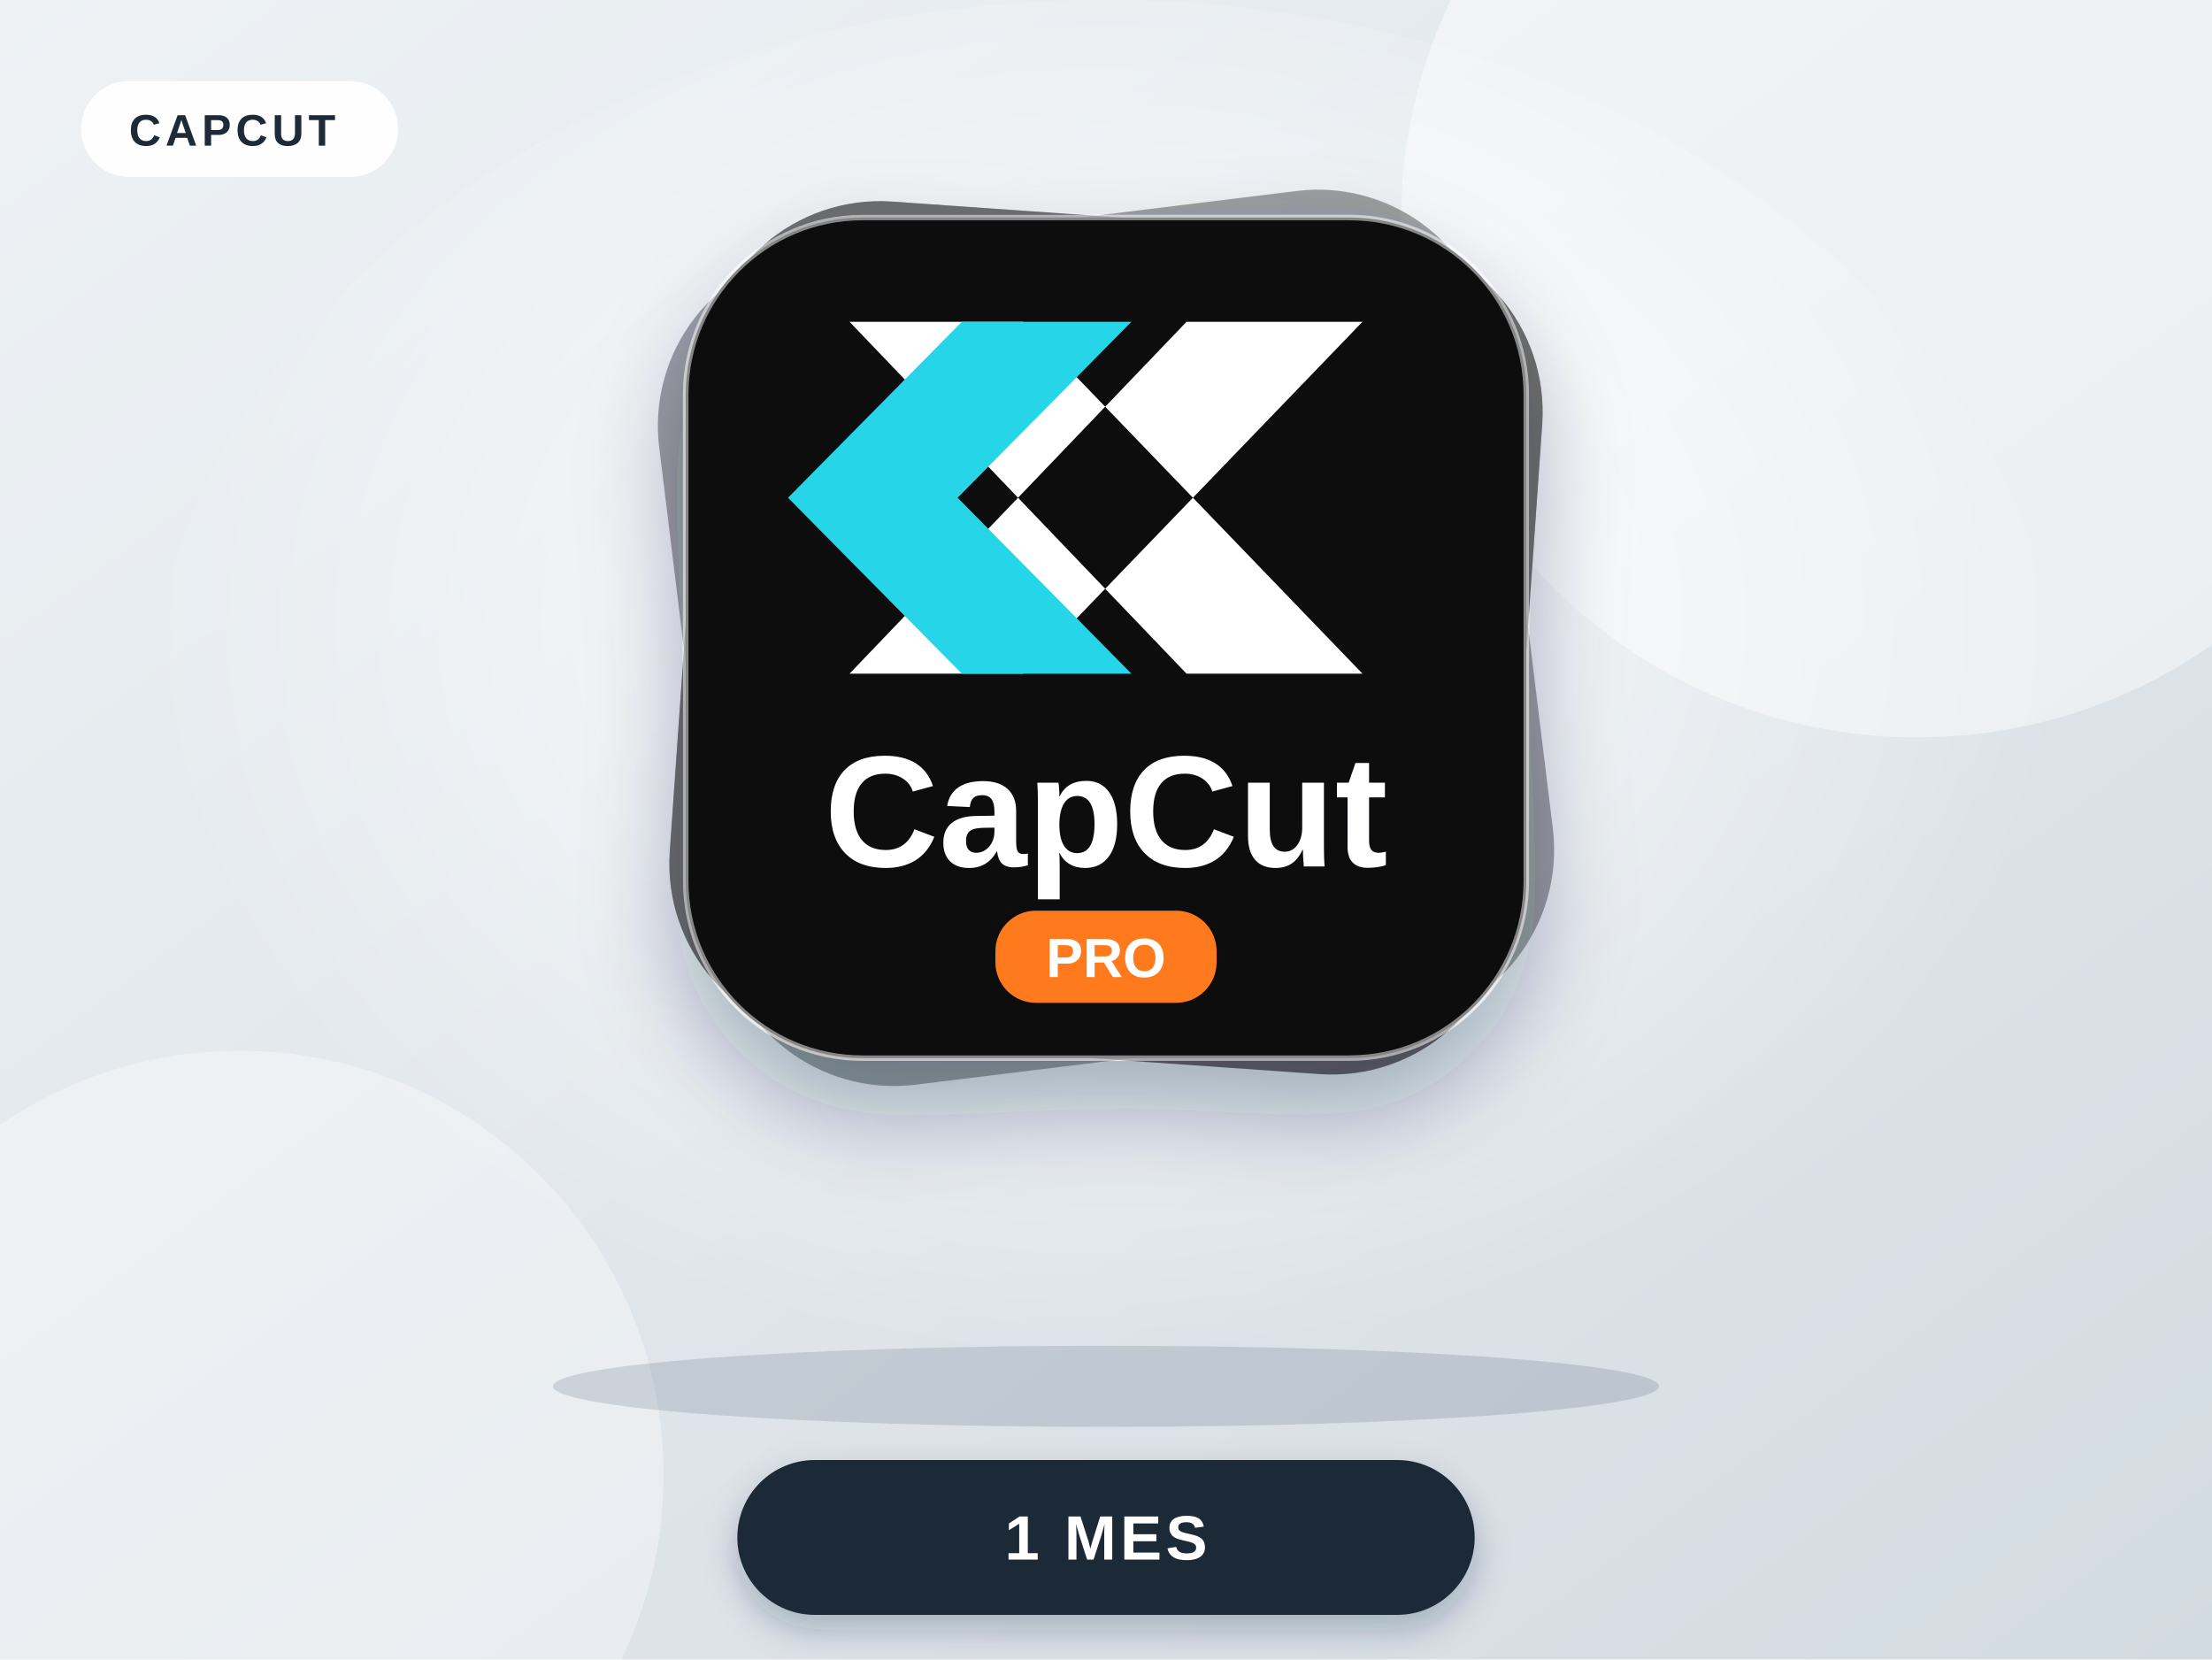
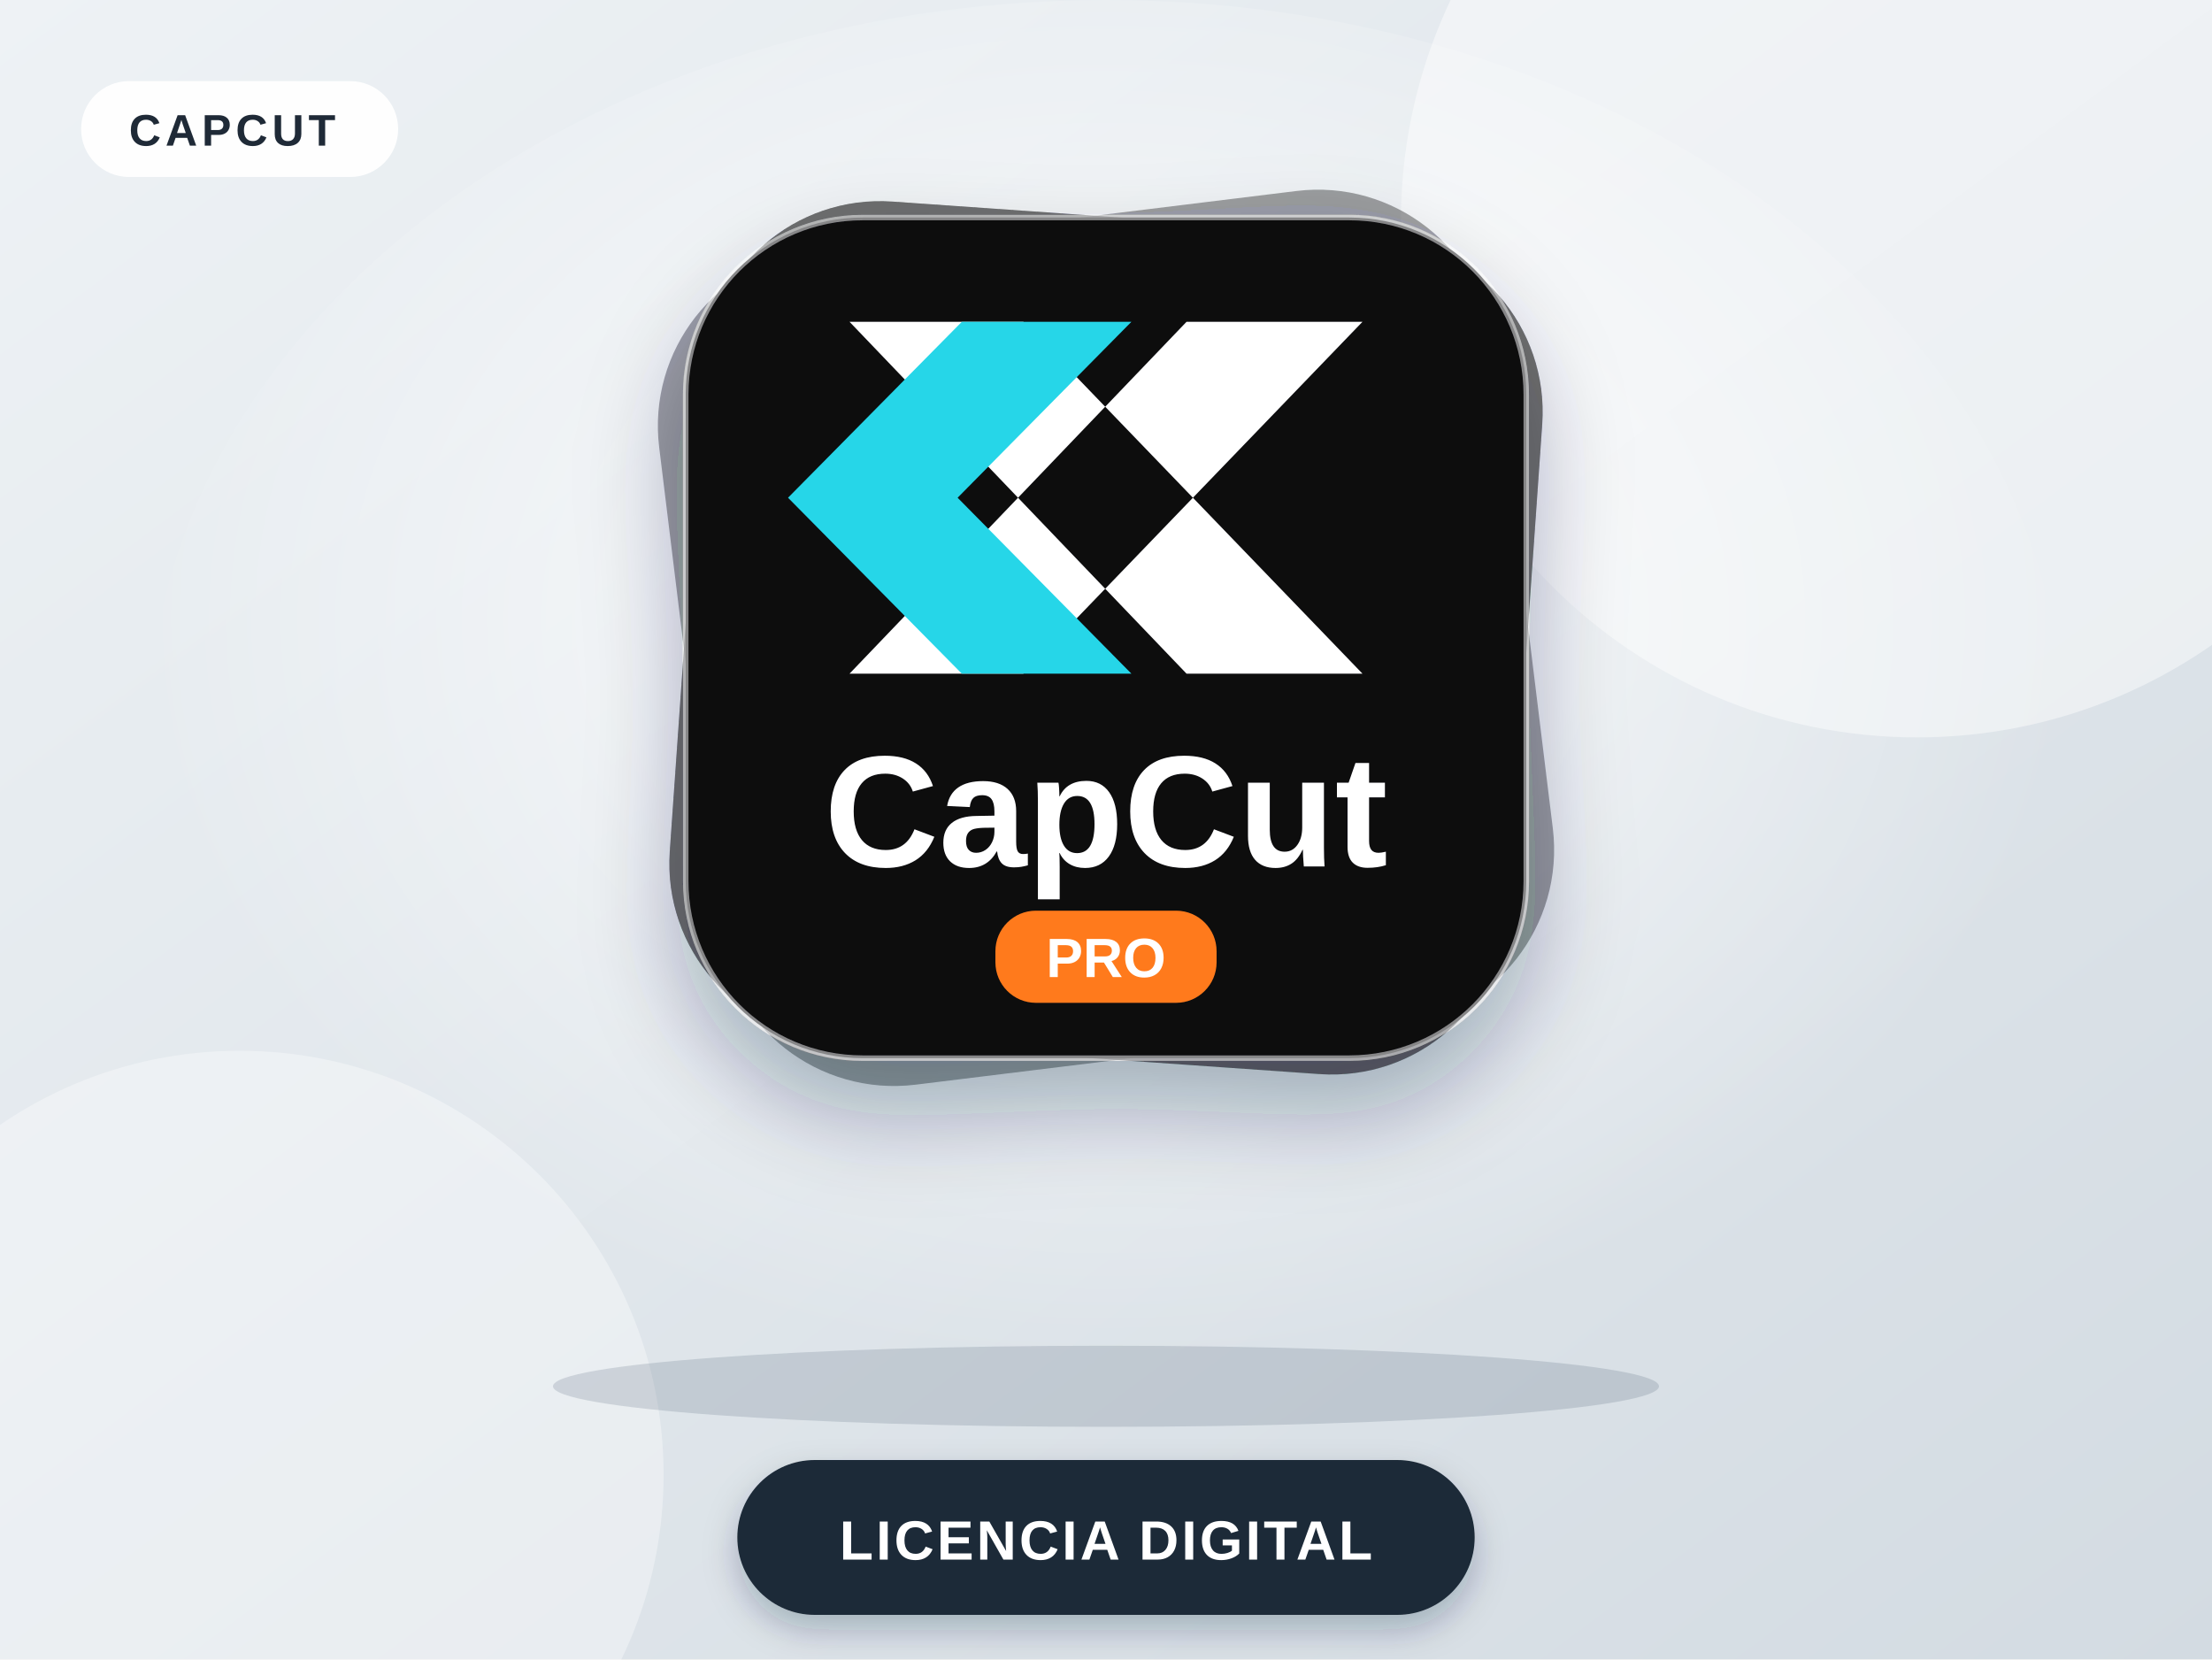
- <svg xmlns="http://www.w3.org/2000/svg" viewBox="0 0 1200 900" role="img" aria-label="CAPCUT 1 MES">
+ <svg xmlns="http://www.w3.org/2000/svg" viewBox="0 0 1200 900" role="img" aria-label="CAPCUT LICENCIA DIGITAL">
  <defs>
    <linearGradient id="bg" x1="0" y1="0" x2="1" y2="1">
      <stop offset="0" stop-color="#eef2f5" />
      <stop offset="1" stop-color="#d3dbe2" />
    </linearGradient>
    <radialGradient id="gl" cx=".5" cy=".42" r=".5">
      <stop offset="0" stop-color="#ffffff" stop-opacity="0.9" />
      <stop offset="1" stop-color="#ffffff" stop-opacity="0" />
    </radialGradient>
    <filter id="sh" x="-30%" y="-20%" width="160%" height="160%">
      <feDropShadow dx="0" dy="26" stdDeviation="24" flood-color="#0b2540" flood-opacity="0.3" />
    </filter>
    <filter id="ms" x="-30%" y="-30%" width="160%" height="180%">
      <feDropShadow dx="0" dy="8" stdDeviation="9" flood-color="#0b2540" flood-opacity="0.25" />
    </filter>
  </defs>
  <rect width="1200" height="900" fill="url(#bg)" />
  <circle cx="1040" cy="120" r="280" fill="#ffffff" opacity="0.45" />
  <circle cx="130" cy="800" r="230" fill="#ffffff" opacity="0.35" />
  <ellipse cx="600" cy="400" rx="520" ry="400" fill="url(#gl)" />
  <ellipse cx="600" cy="752" rx="300" ry="22" fill="#0b2540" opacity="0.14" />
  <g filter="url(#sh)">
    <rect x="372" y="118" width="456" height="456" rx="96" fill="#0c0c0f" opacity=".35" transform="rotate(-7 600 346)" />
    <rect x="372" y="118" width="456" height="456" rx="96" fill="#0c0c0f" opacity=".6" transform="rotate(4 600 346)" />
    <rect x="372" y="118" width="456" height="456" rx="96" fill="#0c0c0f" />
    <rect x="372" y="118" width="456" height="456" rx="96" fill="none" stroke="#ffffff" stroke-opacity="0.5" stroke-width="3" />
    <g transform="translate(600 270) scale(1.15) translate(-400 -250)">
      <path d="M279 167h82l160 166h-83zM279 333h82l160-166h-83z" fill="#fff" />
      <path d="M332 167h80l-82 83h-80zM332 333h80l-82-83h-80z" fill="#25d6e8" />
    </g>
    <text x="600" y="470" text-anchor="middle" font-size="86" font-weight="800" fill="#fff" font-family="Segoe UI, Helvetica Neue, Arial, sans-serif">CapCut</text>
    <rect x="540" y="494" rx="22" width="120" height="50" fill="#ff7a1a" />
    <text x="600" y="530" text-anchor="middle" font-size="30" font-weight="800" fill="#fff" font-family="Segoe UI, Helvetica Neue, Arial, sans-serif">PRO</text>
  </g>
  <g font-family="Segoe UI, Helvetica Neue, Arial, sans-serif" font-weight="800">
    <rect x="44" y="44" rx="26" width="172" height="52" fill="#ffffff" opacity="0.95" />
    <text x="70" y="79" font-size="24" letter-spacing="2.4" fill="#1f2a37">CAPCUT</text>
    <rect x="400" y="792" rx="42" width="400" height="84" fill="#1f2a37" filter="url(#ms)" />
-     <text x="600" y="846" text-anchor="middle" font-size="34" letter-spacing="2" fill="#fff">1 MES</text>
+     <text x="600" y="846" text-anchor="middle" font-size="30" letter-spacing="1.5" fill="#fff">LICENCIA DIGITAL</text>
  </g>
</svg>
